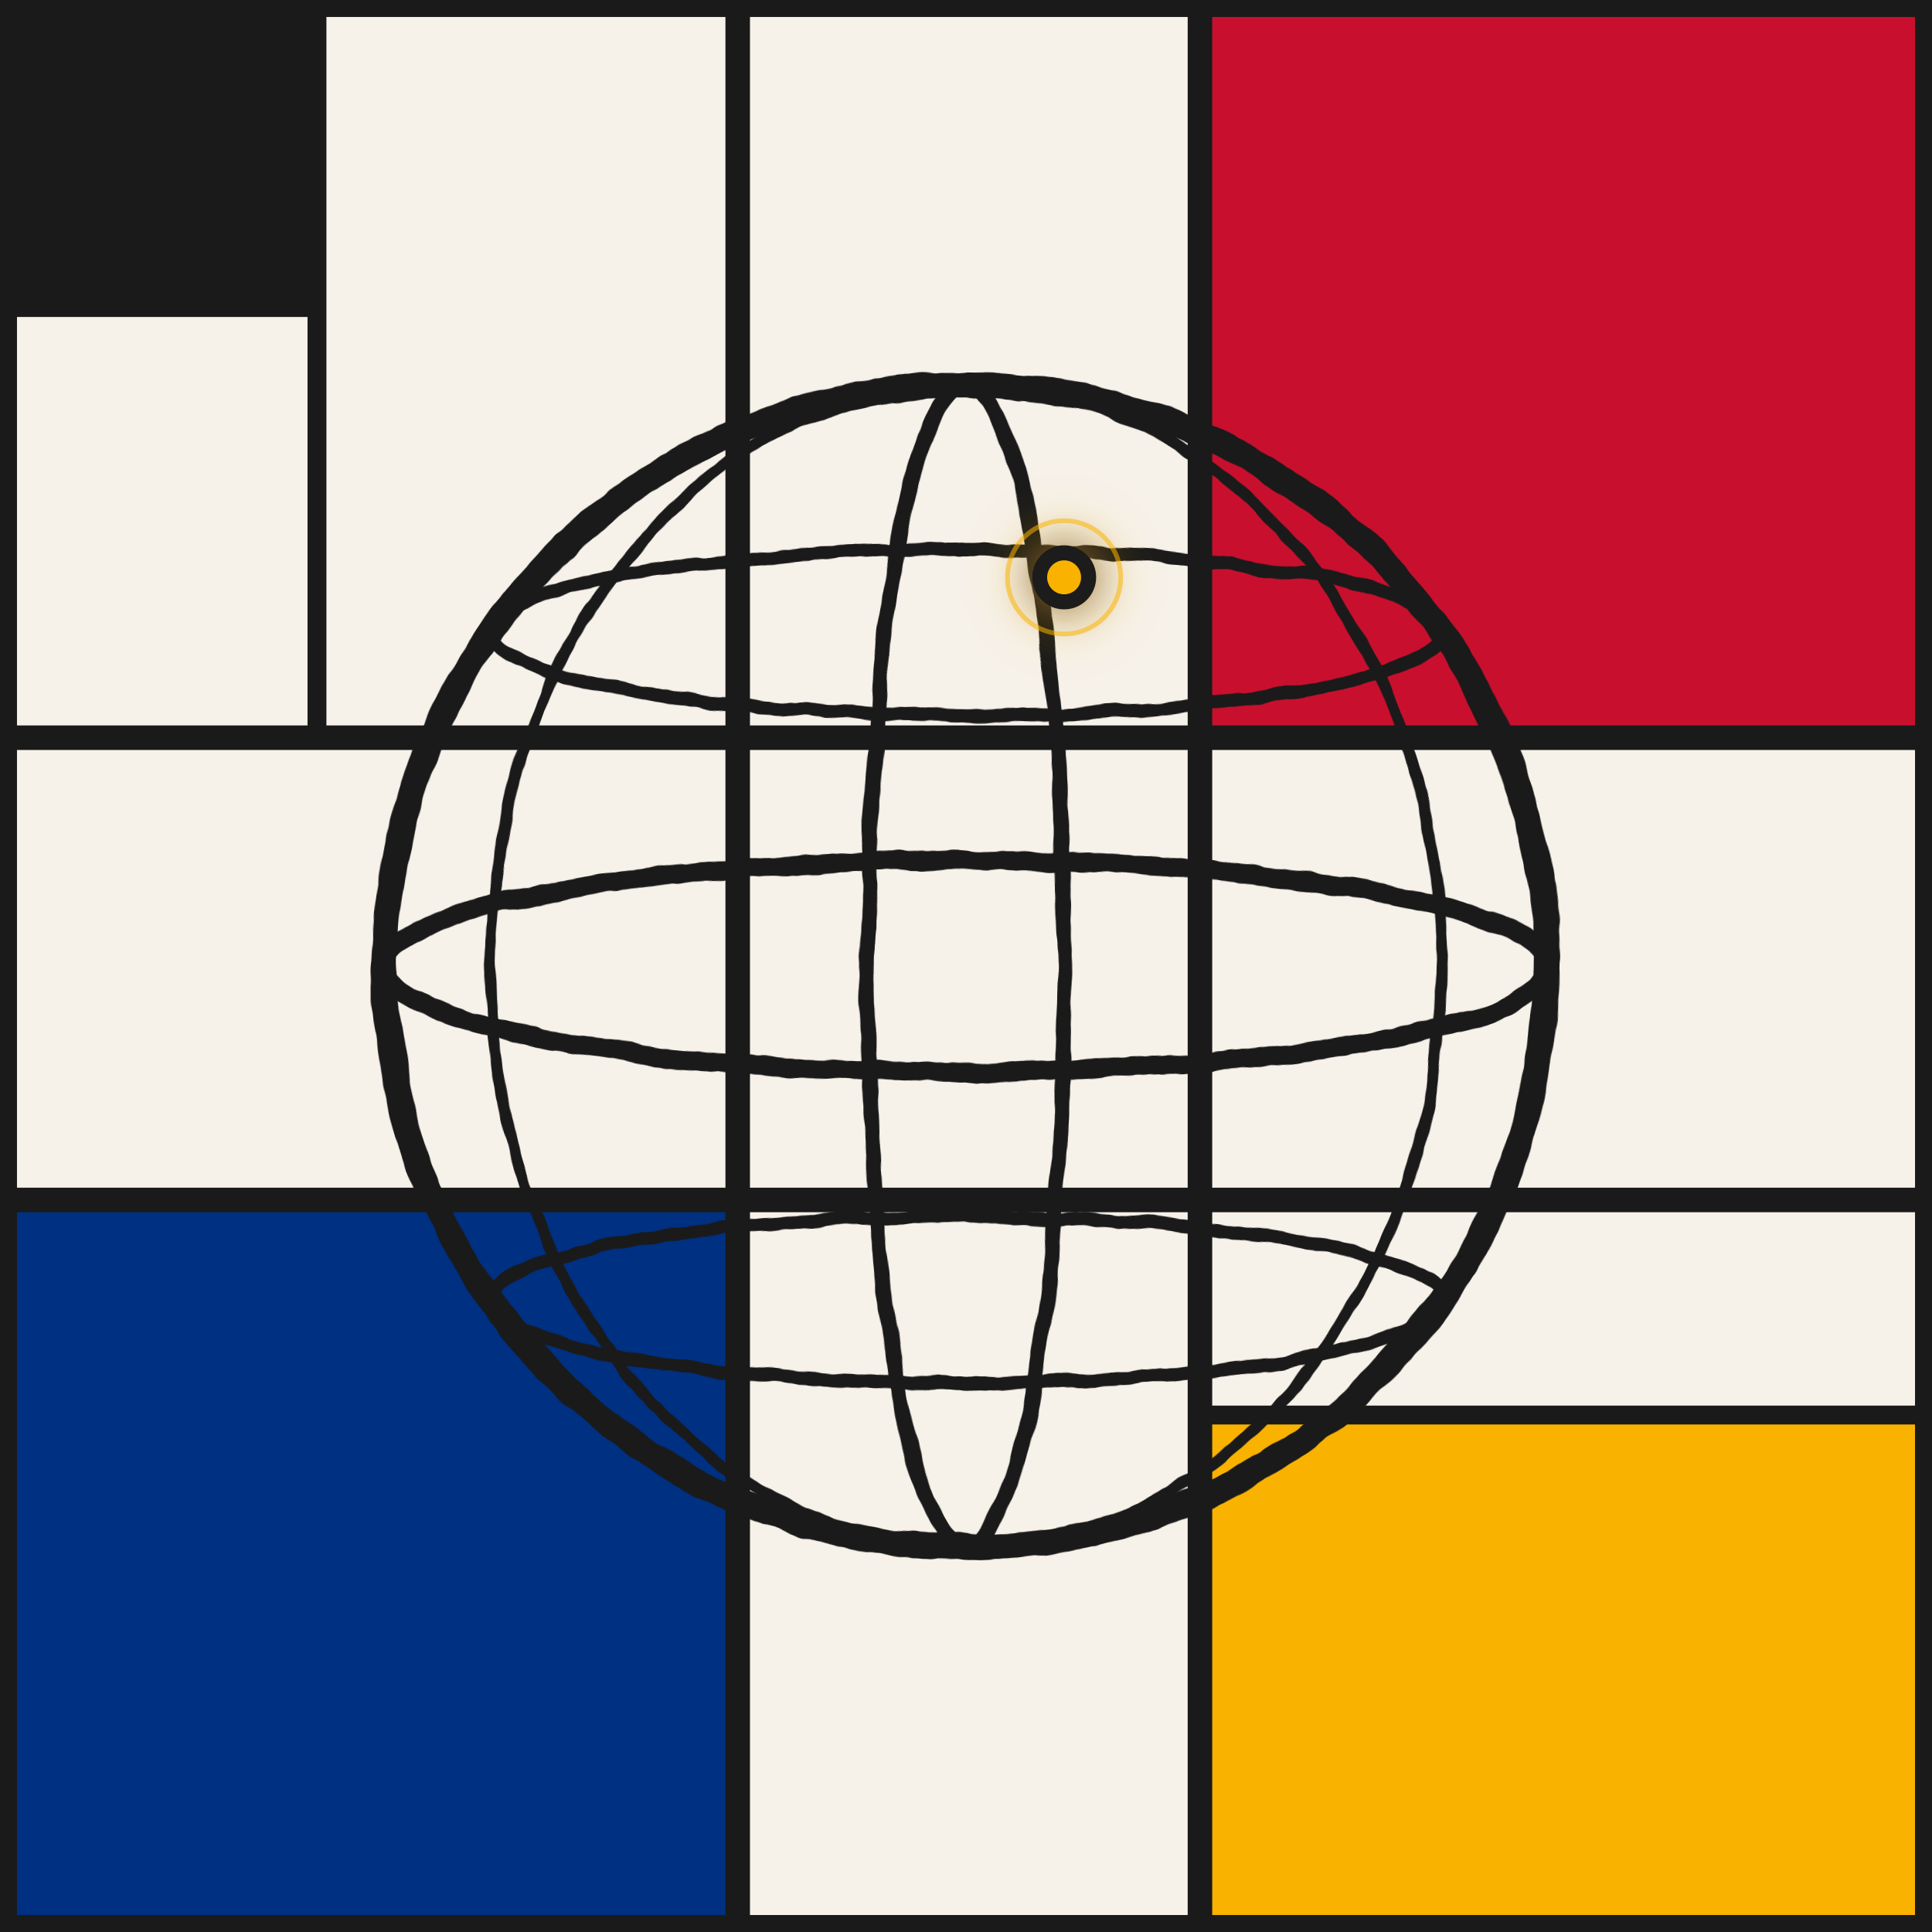
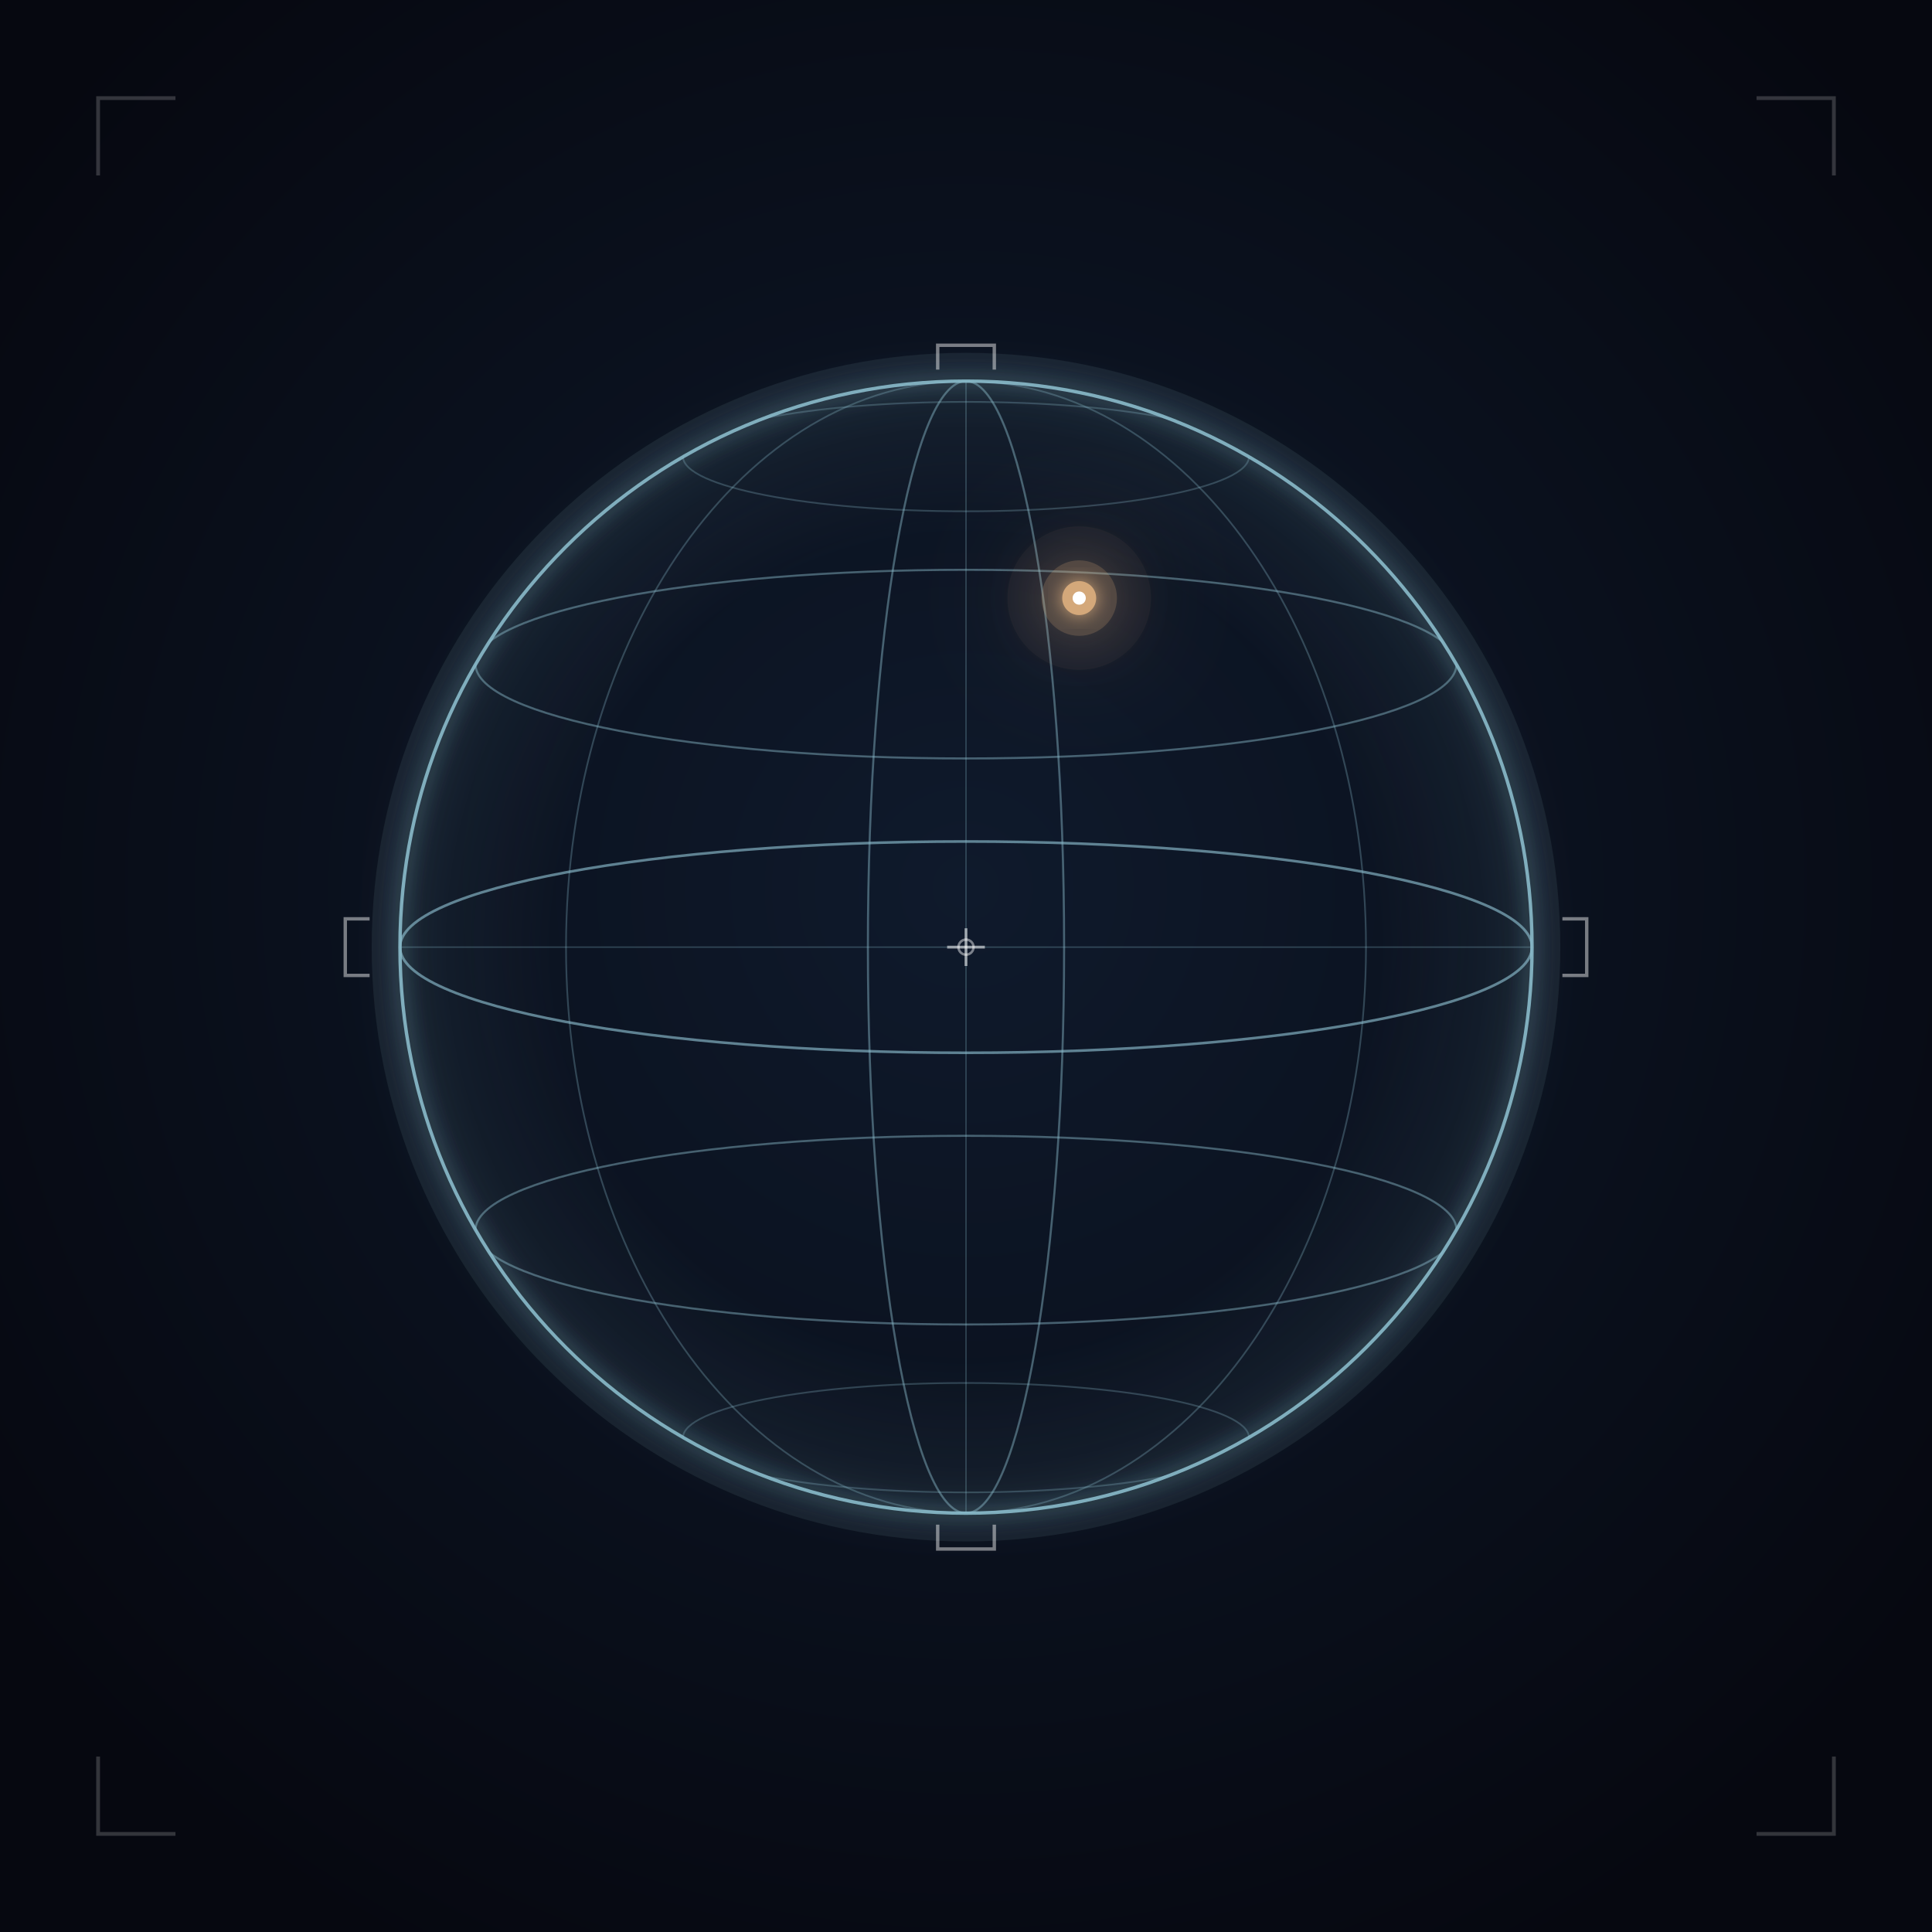
<svg xmlns="http://www.w3.org/2000/svg" viewBox="0 0 1024 1024" width="1024" height="1024">
  <defs>
-     <filter id="brush" x="-4%" y="-4%" width="108%" height="108%">
-       <feTurbulence type="fractalNoise" baseFrequency="0.035 0.022" numOctaves="4" seed="11" result="noise" />
-       <feDisplacementMap in="SourceGraphic" in2="noise" scale="4.5" xChannelSelector="R" yChannelSelector="G" />
-     </filter>
-     <filter id="dotglow" x="-200%" y="-200%" width="500%" height="500%">
-       <feGaussianBlur in="SourceGraphic" stdDeviation="11" result="b" />
+     <filter id="g1" x="-40%" y="-40%" width="180%" height="180%">
+       <feGaussianBlur stdDeviation="5" result="b" />
      <feMerge>
        <feMergeNode in="b" />
        <feMergeNode in="SourceGraphic" />
      </feMerge>
    </filter>
+     <filter id="g2" x="-80%" y="-80%" width="260%" height="260%">
+       <feGaussianBlur stdDeviation="14" result="b" />
+       <feMerge>
+         <feMergeNode in="b" />
+         <feMergeNode in="SourceGraphic" />
+       </feMerge>
+     </filter>
+     <filter id="g3" x="-150%" y="-150%" width="400%" height="400%">
+       <feGaussianBlur stdDeviation="28" result="b" />
+       <feMerge>
+         <feMergeNode in="b" />
+         <feMergeNode in="SourceGraphic" />
+       </feMerge>
+     </filter>
+     <filter id="gblur" x="-50%" y="-50%" width="200%" height="200%">
+       <feGaussianBlur stdDeviation="10" />
+     </filter>
+     <radialGradient id="bg" cx="50%" cy="46%" r="62%">
+       <stop offset="0%" stop-color="#0F1A2C" />
+       <stop offset="100%" stop-color="#060810" />
+     </radialGradient>
+     <radialGradient id="atm" cx="50%" cy="50%" r="50%">
+       <stop offset="70%" stop-color="#8BBCCC" stop-opacity="0" />
+       <stop offset="100%" stop-color="#8BBCCC" stop-opacity="0.10" />
+     </radialGradient>
    <clipPath id="gc">
-       <circle cx="512" cy="512" r="308" />
+       <circle cx="512" cy="502" r="300" />
    </clipPath>
  </defs>
-   <rect width="1024" height="1024" fill="#F6F1E9" />
-   <rect x="636" y="0" width="388" height="391" fill="#C8102E" />
-   <rect x="0" y="636" width="391" height="388" fill="#003082" />
-   <rect x="636" y="750" width="388" height="274" fill="#F9B200" />
-   <rect x="0" y="0" width="168" height="168" fill="#1A1A1A" />
-   <g stroke="#1A1A1A" stroke-linecap="square" fill="none">
-     <rect x="0" y="0" width="1024" height="1024" stroke-width="18" />
-     <line x1="391" y1="0" x2="391" y2="1024" stroke-width="13" />
-     <line x1="636" y1="0" x2="636" y2="1024" stroke-width="13" />
-     <line x1="0" y1="391" x2="1024" y2="391" stroke-width="13" />
-     <line x1="0" y1="636" x2="1024" y2="636" stroke-width="13" />
-     <line x1="636" y1="750" x2="1024" y2="750" stroke-width="10" />
-     <line x1="168" y1="0" x2="168" y2="391" stroke-width="10" />
+   <rect width="1024" height="1024" fill="url(#bg)" />
+   <circle cx="512" cy="502" r="315" fill="url(#atm)" />
+   <g clip-path="url(#gc)" fill="none" stroke="#8BBCCC" stroke-linecap="round">
+     <ellipse cx="512" cy="502" rx="300" ry="56" stroke-width="1.4" opacity="0.65" />
+     <ellipse cx="512" cy="352" rx="260" ry="50" stroke-width="1.1" opacity="0.45" />
+     <ellipse cx="512" cy="652" rx="260" ry="50" stroke-width="1.1" opacity="0.45" />
+     <ellipse cx="512" cy="242" rx="150" ry="29" stroke-width="0.9" opacity="0.28" />
+     <ellipse cx="512" cy="762" rx="150" ry="29" stroke-width="0.9" opacity="0.28" />
+     <ellipse cx="512" cy="502" rx="52" ry="300" stroke-width="1.1" opacity="0.45" />
+     <ellipse cx="512" cy="502" rx="212" ry="300" stroke-width="0.9" opacity="0.30" />
  </g>
-   <g filter="url(#brush)" fill="none" stroke="#1A1A1A" stroke-linecap="round" stroke-linejoin="round">
-     <circle cx="512" cy="512" r="308" stroke-width="14" />
-     <ellipse cx="512" cy="512" rx="308" ry="56" stroke-width="10" />
-     <ellipse cx="512" cy="335" rx="252" ry="44" stroke-width="7" />
-     <ellipse cx="512" cy="689" rx="252" ry="44" stroke-width="7" />
-     <ellipse cx="512" cy="512" rx="52" ry="308" stroke-width="8" />
-     <ellipse cx="512" cy="512" rx="252" ry="308" stroke-width="6" />
+   <circle cx="512" cy="502" r="300" fill="none" stroke="#8BBCCC" stroke-width="6" opacity="0.15" filter="url(#gblur)" />
+   <circle cx="512" cy="502" r="300" fill="none" stroke="#8BBCCC" stroke-width="1.8" opacity="0.90" filter="url(#g1)" />
+   <line x1="212" y1="502" x2="812" y2="502" stroke="#8BBCCC" stroke-width="0.7" opacity="0.30" />
+   <line x1="512" y1="202" x2="512" y2="802" stroke="#8BBCCC" stroke-width="0.7" opacity="0.30" />
+   <line x1="512" y1="192" x2="512" y2="216" stroke="#8BBCCC" stroke-width="2.5" opacity="0.80" filter="url(#g1)" />
+   <line x1="512" y1="788" x2="512" y2="812" stroke="#8BBCCC" stroke-width="2.5" opacity="0.80" filter="url(#g1)" />
+   <line x1="192" y1="502" x2="216" y2="502" stroke="#8BBCCC" stroke-width="2.5" opacity="0.80" filter="url(#g1)" />
+   <line x1="808" y1="502" x2="832" y2="502" stroke="#8BBCCC" stroke-width="2.5" opacity="0.80" filter="url(#g1)" />
+   <g fill="none" stroke="#FFFFFF" stroke-width="1.8" opacity="0.45" stroke-linecap="square">
+     <path d="M497,195 L497,183 L527,183 L527,195" />
+     <path d="M497,809 L497,821 L527,821 L527,809" />
+     <path d="M195,487 L183,487 L183,517 L195,517" />
+     <path d="M829,487 L841,487 L841,517 L829,517" />
  </g>
-   <g filter="url(#dotglow)">
-     <circle cx="564" cy="306" r="30" fill="none" stroke="#F9B200" stroke-width="2.5" opacity="0.55" />
-     <circle cx="564" cy="306" r="17" fill="#1A1A1A" />
-     <circle cx="564" cy="306" r="9" fill="#F9B200" />
+   <line x1="502" y1="502" x2="522" y2="502" stroke="#FFFFFF" stroke-width="1.5" opacity="0.55" />
+   <line x1="512" y1="492" x2="512" y2="512" stroke="#FFFFFF" stroke-width="1.5" opacity="0.55" />
+   <circle cx="512" cy="502" r="4" fill="none" stroke="#FFFFFF" stroke-width="1.3" opacity="0.45" />
+   <circle cx="572" cy="317" r="38" fill="#D4A87A" opacity="0.08" filter="url(#g3)" />
+   <circle cx="572" cy="317" r="20" fill="#D4A87A" opacity="0.30" filter="url(#g2)" />
+   <circle cx="572" cy="317" r="9" fill="#D4A87A" filter="url(#g1)" />
+   <circle cx="572" cy="317" r="3.5" fill="#FFFFFF" />
+   <g fill="none" stroke="#FFFFFF" stroke-width="2" opacity="0.18" stroke-linecap="square">
+     <path d="M52,92 L52,52 L92,52" />
+     <path d="M932,52 L972,52 L972,92" />
+     <path d="M52,932 L52,972 L92,972" />
+     <path d="M972,932 L972,972 L932,972" />
  </g>
</svg>
